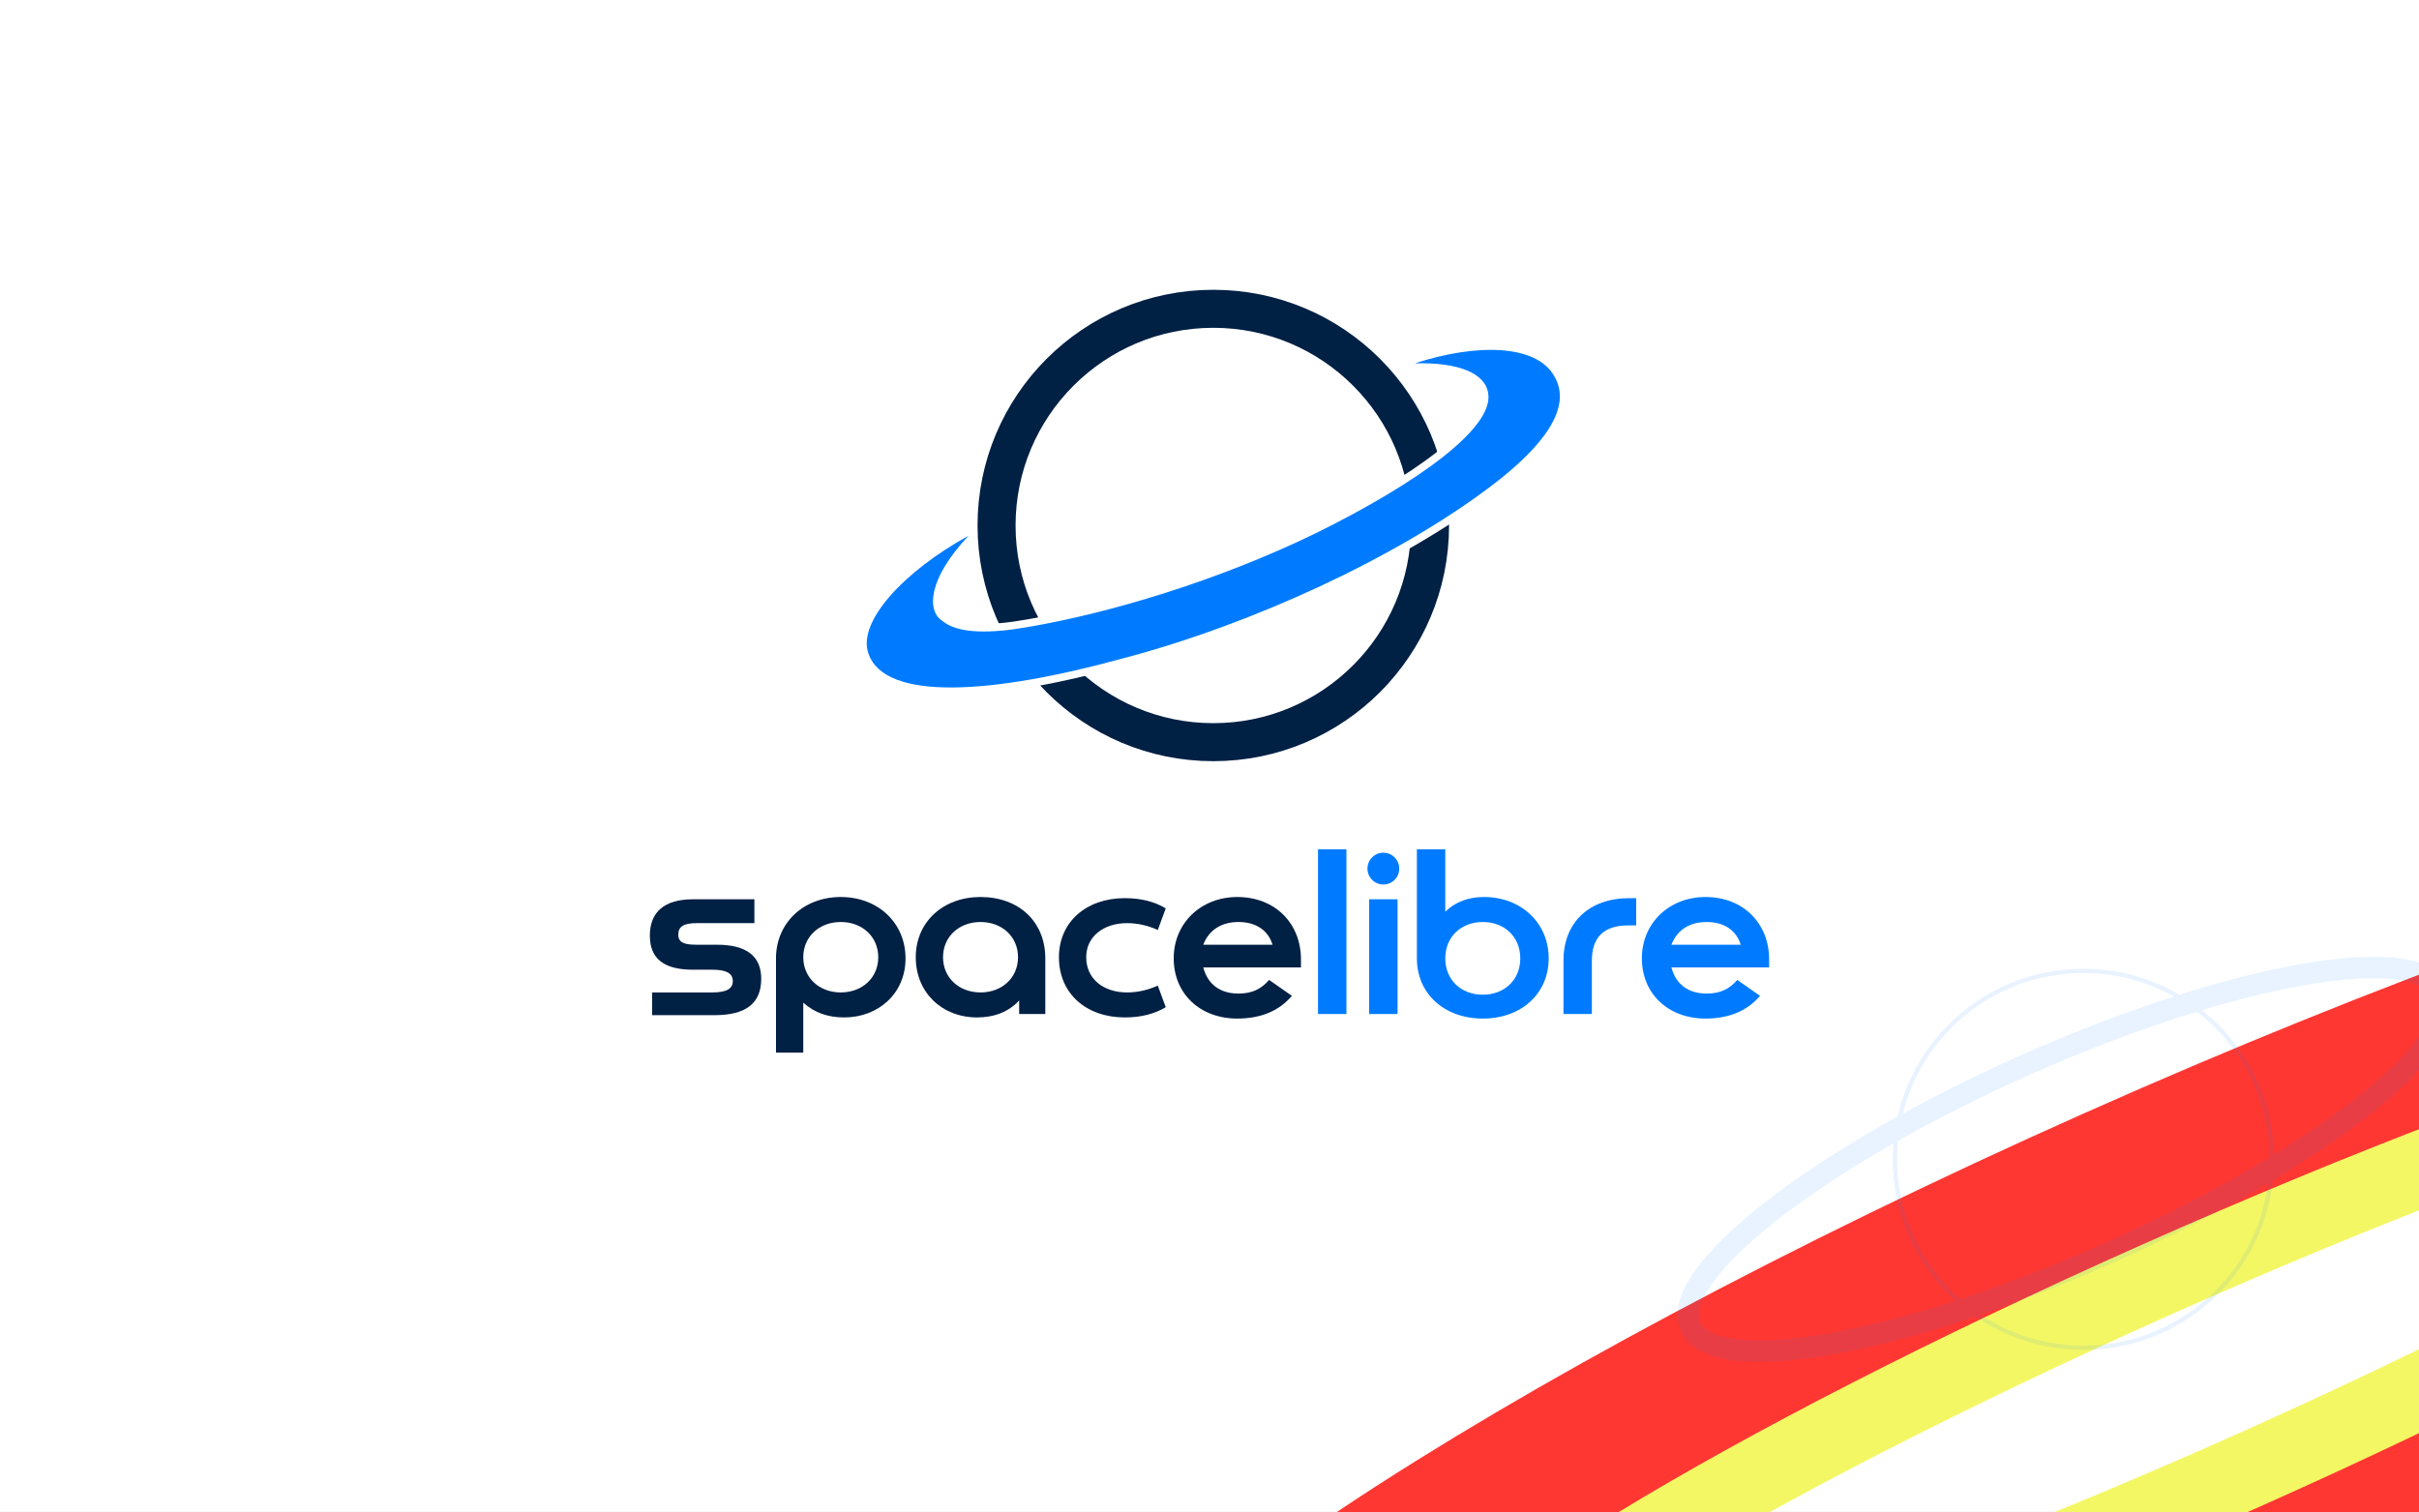
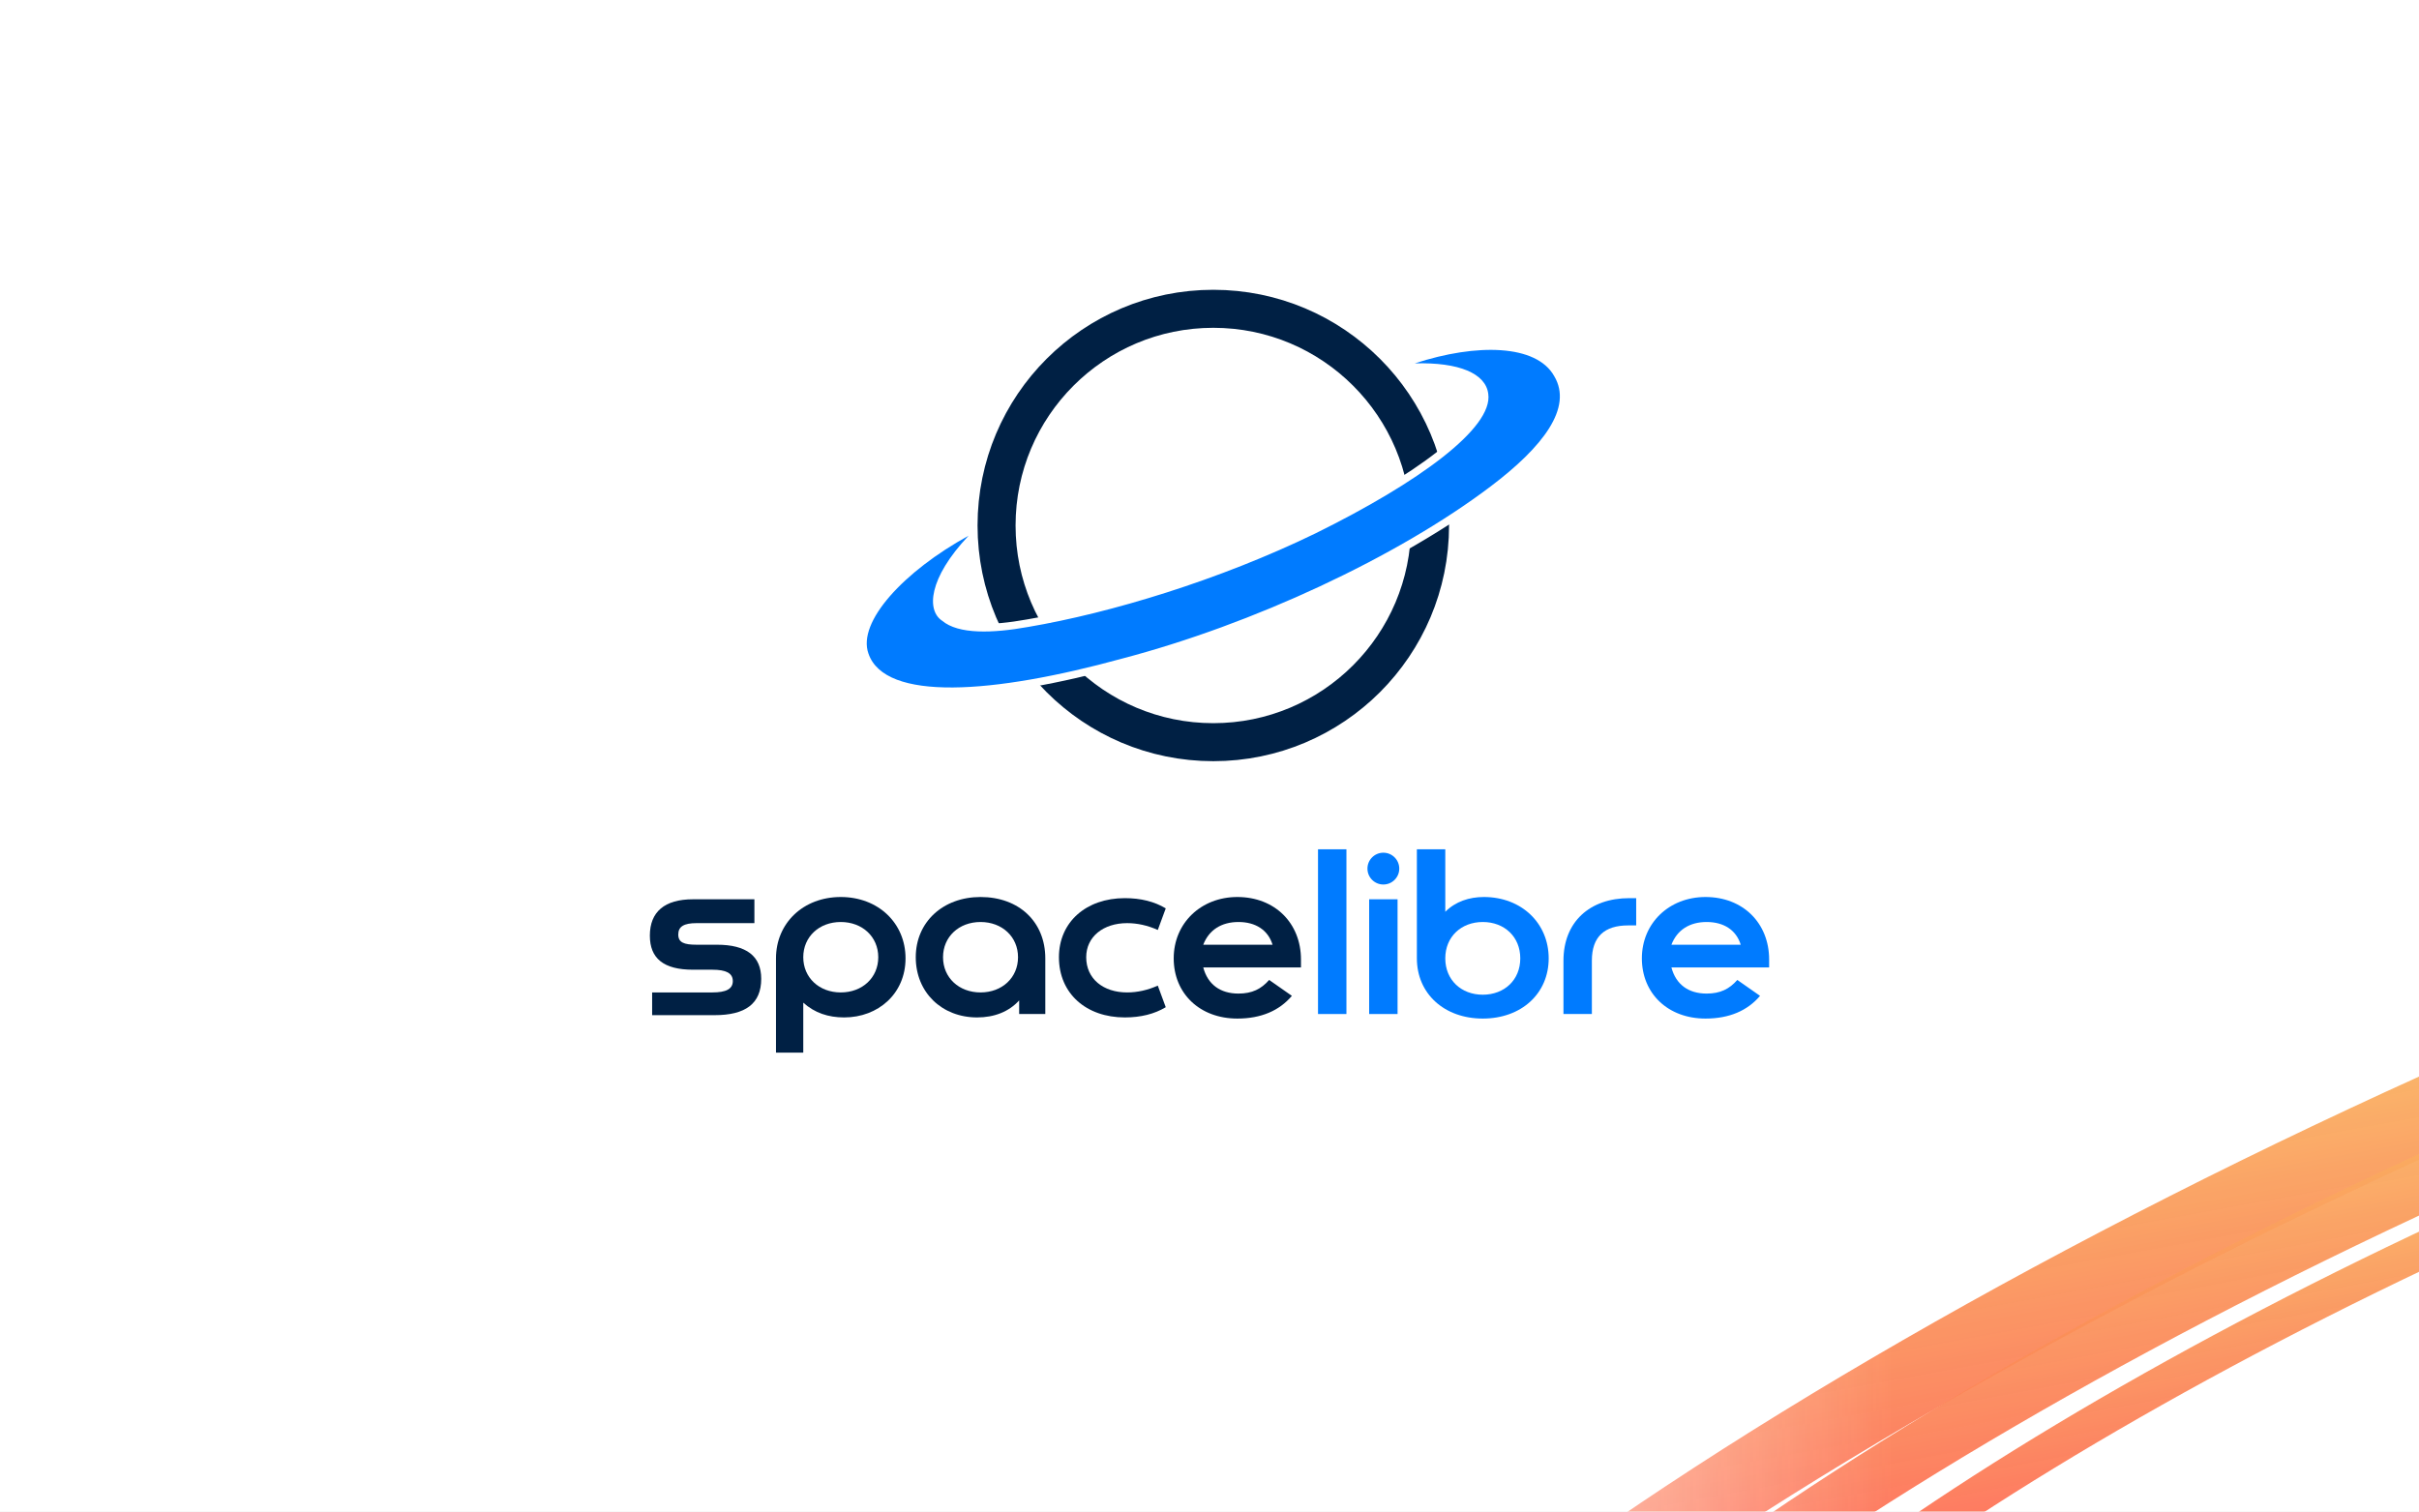
<svg xmlns="http://www.w3.org/2000/svg" width="96mm" height="60mm" viewBox="0 0 960 600" role="img">
  <rect x="0" y="0" width="960" height="600" rx="0" fill="#ffffff" />
-   <g id="application-color-system" data-application-colors="primary secondary accent">
-     <ellipse cx="873.6" cy="546.0" rx="460.8" ry="78.0" fill="none" stroke="#FF3733" data-stroke-role="secondary" stroke-width="72.0" transform="rotate(-24 873.6 546.0)" opacity="1" />
-     <ellipse cx="873.6" cy="546.0" rx="326.4" ry="42" fill="none" stroke="#F4F764" data-stroke-role="accent" stroke-width="30.0" transform="rotate(-24 873.6 546.0)" opacity="1" />
+   <g id="application-color-system" mask="url(#flow-business-card-back-96x60mm-bleed-mask)" data-composition="continuous-feathered" opacity=".90">
+     <ellipse cx="1046.4" cy="576.0" rx="633.6" ry="156.0" fill="none" stroke="url(#flow-business-card-back-96x60mm-bleed)" stroke-width="30.0" transform="rotate(-24 1046.4 576.0)" stroke-linecap="round" />
+     <ellipse cx="1046.4" cy="576.0" rx="542.4" ry="132.0" fill="none" stroke="url(#flow-business-card-back-96x60mm-bleed)" stroke-width="22.2" transform="rotate(-24 1046.4 576.0)" stroke-linecap="round" />
+     <ellipse cx="1046.4" cy="576.0" rx="451.2" ry="108.0" fill="none" stroke="url(#flow-business-card-back-96x60mm-bleed)" stroke-width="14.4" transform="rotate(-24 1046.4 576.0)" stroke-linecap="round" />
  </g>
  <g transform="translate(225 92) scale(0.8225806)" opacity="1">
    <defs>
      <mask id="l85-occlusion" maskUnits="userSpaceOnUse" x="450" y="180" width="650" height="450" style="mask-type:luminance">
        <rect x="450" y="180" width="650" height="450" fill="white" />
        <path d="M581.927 413.073 C549.927 447.073 548.927 472.073 560.927 480.073 C573.927 491.073 600.927 490.073 628.927 485.073 C693.927 474.073 779.927 448.073 855.927 411.073 C936.927 371.073 995.927 328.073 991.927 301.073 C989.927 285.073 968.927 276.073 933.927 277.073 C982.927 261.073 1029.927 262.073 1043.927 287.073 C1058.927 312.073 1034.927 343.073 993.927 374.073 C919.927 430.073 805.927 483.073 702.927 510.073 C600.927 538.073 515.927 544.073 502.927 506.073 C493.927 481.073 530.927 441.073 581.927 413.073 Z" fill="black" stroke="black" stroke-width="12" stroke-linejoin="round" />
      </mask>
    </defs>
    <g transform="translate(140 28) scale(.611511) translate(-494 -219)">
      <circle cx="775" cy="405" r="171" fill="none" stroke="#002044" stroke-width="30" mask="url(#l85-occlusion)" data-stroke-role="planet" />
      <path d="M581.927 413.073 C549.927 447.073 548.927 472.073 560.927 480.073 C573.927 491.073 600.927 490.073 628.927 485.073 C693.927 474.073 779.927 448.073 855.927 411.073 C936.927 371.073 995.927 328.073 991.927 301.073 C989.927 285.073 968.927 276.073 933.927 277.073 C982.927 261.073 1029.927 262.073 1043.927 287.073 C1058.927 312.073 1034.927 343.073 993.927 374.073 C919.927 430.073 805.927 483.073 702.927 510.073 C600.927 538.073 515.927 544.073 502.927 506.073 C493.927 481.073 530.927 441.073 581.927 413.073 Z" fill="#007bff" />
    </g>
    <g transform="translate(40 298) scale(.548223) translate(-275 -643)">
      <path d="M367 687 L313 687 C288 687 275 698 275 719 C275 739 287 749 313 749 L330 749 C342 749 348 752 348 759 C348 766 342 769 330 769 L277 769 L277 789 L332 789 C359 789 373 779 373 757 C373 737 360 727 334 727 L316 727 C305 727 300 725 300 718 C300 711 305 708 316 708 L367 708 Z" fill="#002044" />
      <path d="M386 822 L386 739 C386 708 410 685 443 685 C476 685 500 708 500 739 C500 770 476 791 446 791 C432 791 420 787 410 778 L410 822 Z M443 707 C424 707 410 720 410 738 C410 756 424 769 443 769 C462 769 476 756 476 738 C476 720 462 707 443 707 Z" fill="#002044" fill-rule="evenodd" />
      <path d="M623 788 L600 788 L600 776 C591 786 578 791 563 791 C532 791 509 769 509 738 C509 707 533 685 566 685 C600 685 623 707 623 739 Z M566 707 C547 707 533 720 533 738 C533 756 547 769 566 769 C585 769 599 756 599 738 C599 720 585 707 566 707 Z" fill="#002044" fill-rule="evenodd" />
      <path d="M729 695 L722 714 C713 710 704 708 695 708 C674 708 659 720 659 738 C659 757 674 769 695 769 C704 769 713 767 722 763 L729 782 C719 788 707 791 693 791 C659 791 635 770 635 738 C635 707 659 686 693 686 C707 686 719 689 729 695 Z" fill="#002044" />
      <path d="M848 747 L762 747 C766 762 777 770 793 770 C805 770 813 766 820 758 L840 772 C829 785 813 792 792 792 C759 792 736 770 736 739 C736 708 760 685 792 685 C825 685 848 708 848 740 Z M762 727 L823 727 C819 714 808 707 793 707 C778 707 767 714 762 727 Z" fill="#002044" fill-rule="evenodd" />
      <path d="M863 643 L888 643 L888 788 L863 788 Z M908 687 L933 687 L933 788 L908 788 Z" fill="#007bff" />
      <path d="M934.5 660 C934.5 667.732 928.232 674 920.5 674 C912.768 674 906.5 667.732 906.5 660 C906.5 652.268 912.768 646 920.5 646 C928.232 646 934.5 652.268 934.5 660 Z" fill="#007bff" />
      <path d="M950 643 L975 643 L975 698 C984 689 996 685 1009 685 C1042 685 1066 708 1066 739 C1066 770 1042 792 1008 792 C974 792 950 770 950 739 Z M1008 707 C989 707 975 720 975 739 C975 758 989 771 1008 771 C1027 771 1041 758 1041 739 C1041 720 1027 707 1008 707 Z" fill="#007bff" fill-rule="evenodd" />
      <path d="M1079 788 L1079 741 C1079 707 1102 686 1137 686 L1143 686 L1143 710 L1136 710 C1115 710 1104 720 1104 741 L1104 788 Z" fill="#007bff" />
      <path d="M1260 747 L1174 747 C1178 762 1189 770 1205 770 C1217 770 1225 766 1232 758 L1252 772 C1241 785 1225 792 1204 792 C1171 792 1148 770 1148 739 C1148 708 1172 685 1204 685 C1237 685 1260 708 1260 740 Z M1174 727 L1235 727 C1231 714 1220 707 1205 707 C1190 707 1179 714 1174 727 Z" fill="#007bff" fill-rule="evenodd" />
    </g>
  </g>
-   <g transform="translate(650 365)" opacity="0.09" fill="none" stroke="#007BFF">
-     <ellipse cx="170.0" cy="95.2" rx="163.2" ry="40.8" transform="rotate(-24 170.0 95.2)" stroke-width="8.5" />
-     <circle cx="176.8" cy="95.2" r="74.8" stroke-width="1.7" />
-   </g>
+   <defs>
+     <linearGradient id="flow-business-card-back-96x60mm-bleed" x1="0" y1="1" x2="1" y2="0">
+       <stop offset="0%" stop-color="#007BFF" stop-opacity=".20" data-stop-role="primary" />
+       <stop offset="45%" stop-color="#FF3733" stop-opacity=".88" data-stop-role="secondary" />
+       <stop offset="100%" stop-color="#F4F764" stop-opacity="1" data-stop-role="accent" />
+     </linearGradient>
+     <linearGradient id="flow-business-card-back-96x60mm-bleed-fade" x1="0" y1="0" x2="1" y2="0">
+       <stop offset="0%" stop-color="black" />
+       <stop offset="48%" stop-color="black" />
+       <stop offset="78%" stop-color="white" />
+       <stop offset="100%" stop-color="white" />
+     </linearGradient>
+     <mask id="flow-business-card-back-96x60mm-bleed-mask" maskUnits="userSpaceOnUse" x="0" y="0" width="960.0" height="600.0" style="mask-type:luminance">
+       <rect width="960.0" height="600.0" fill="url(#flow-business-card-back-96x60mm-bleed-fade)" />
+     </mask>
+   </defs>
</svg>
